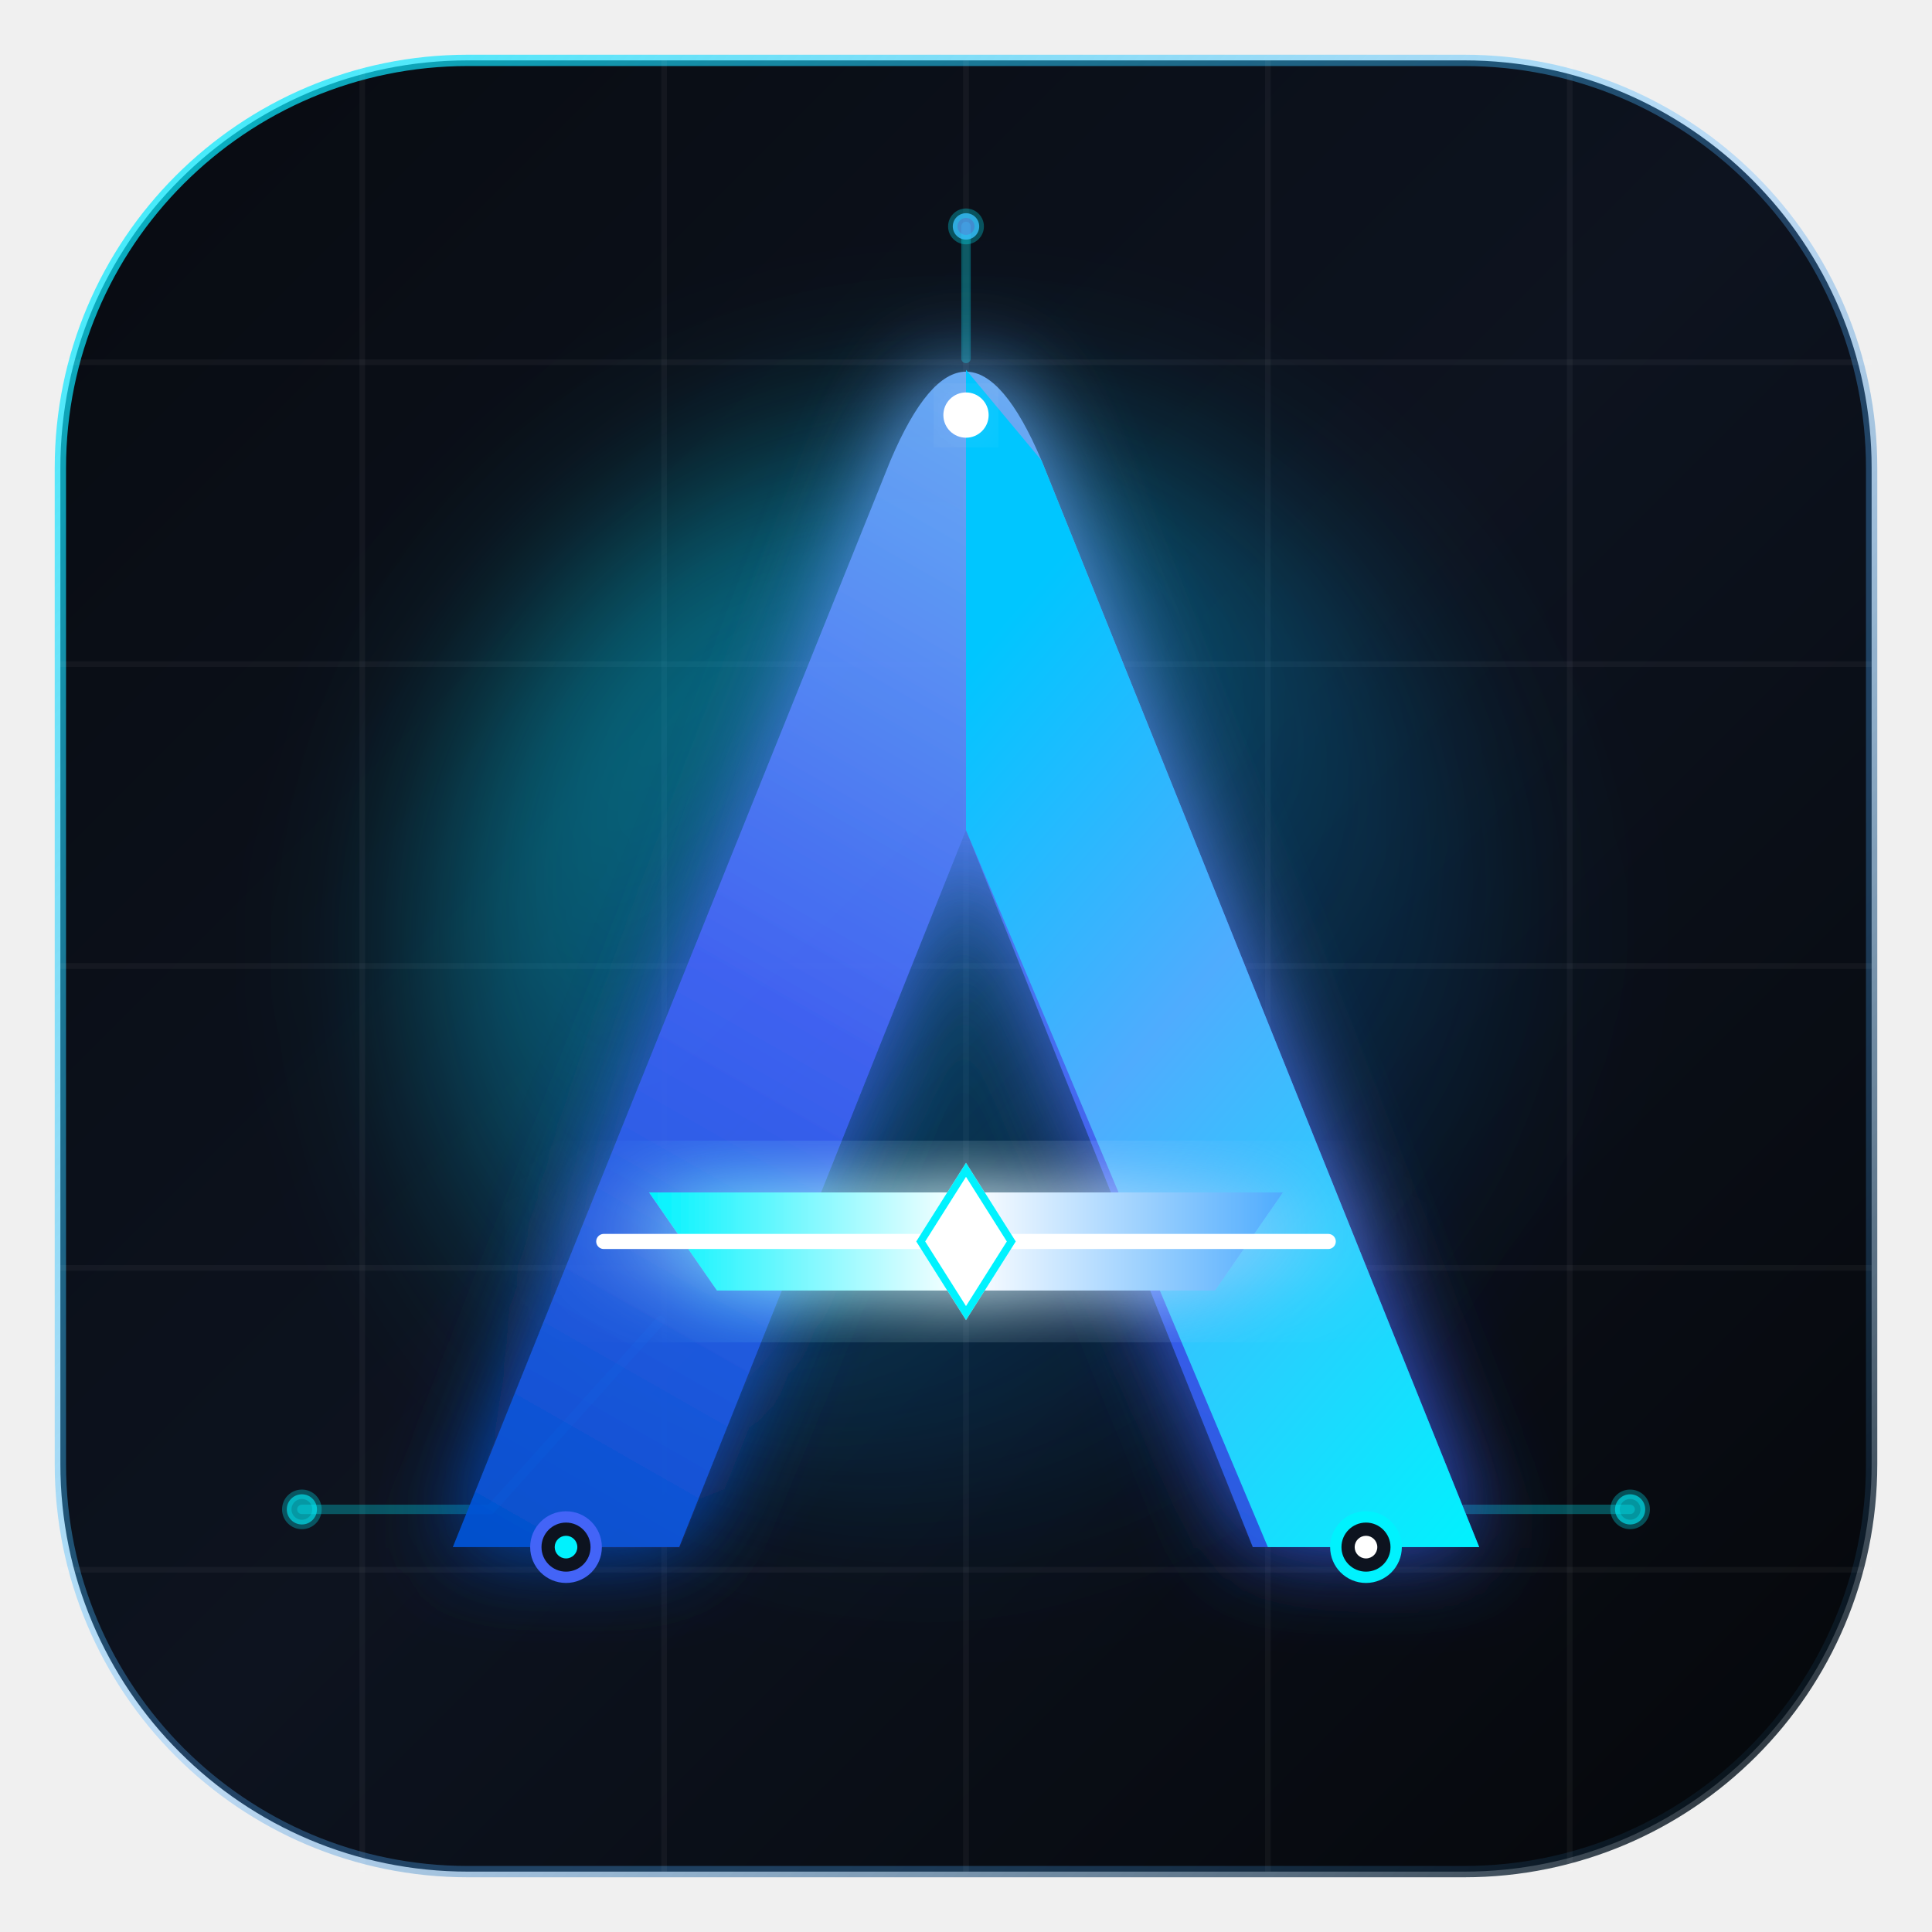
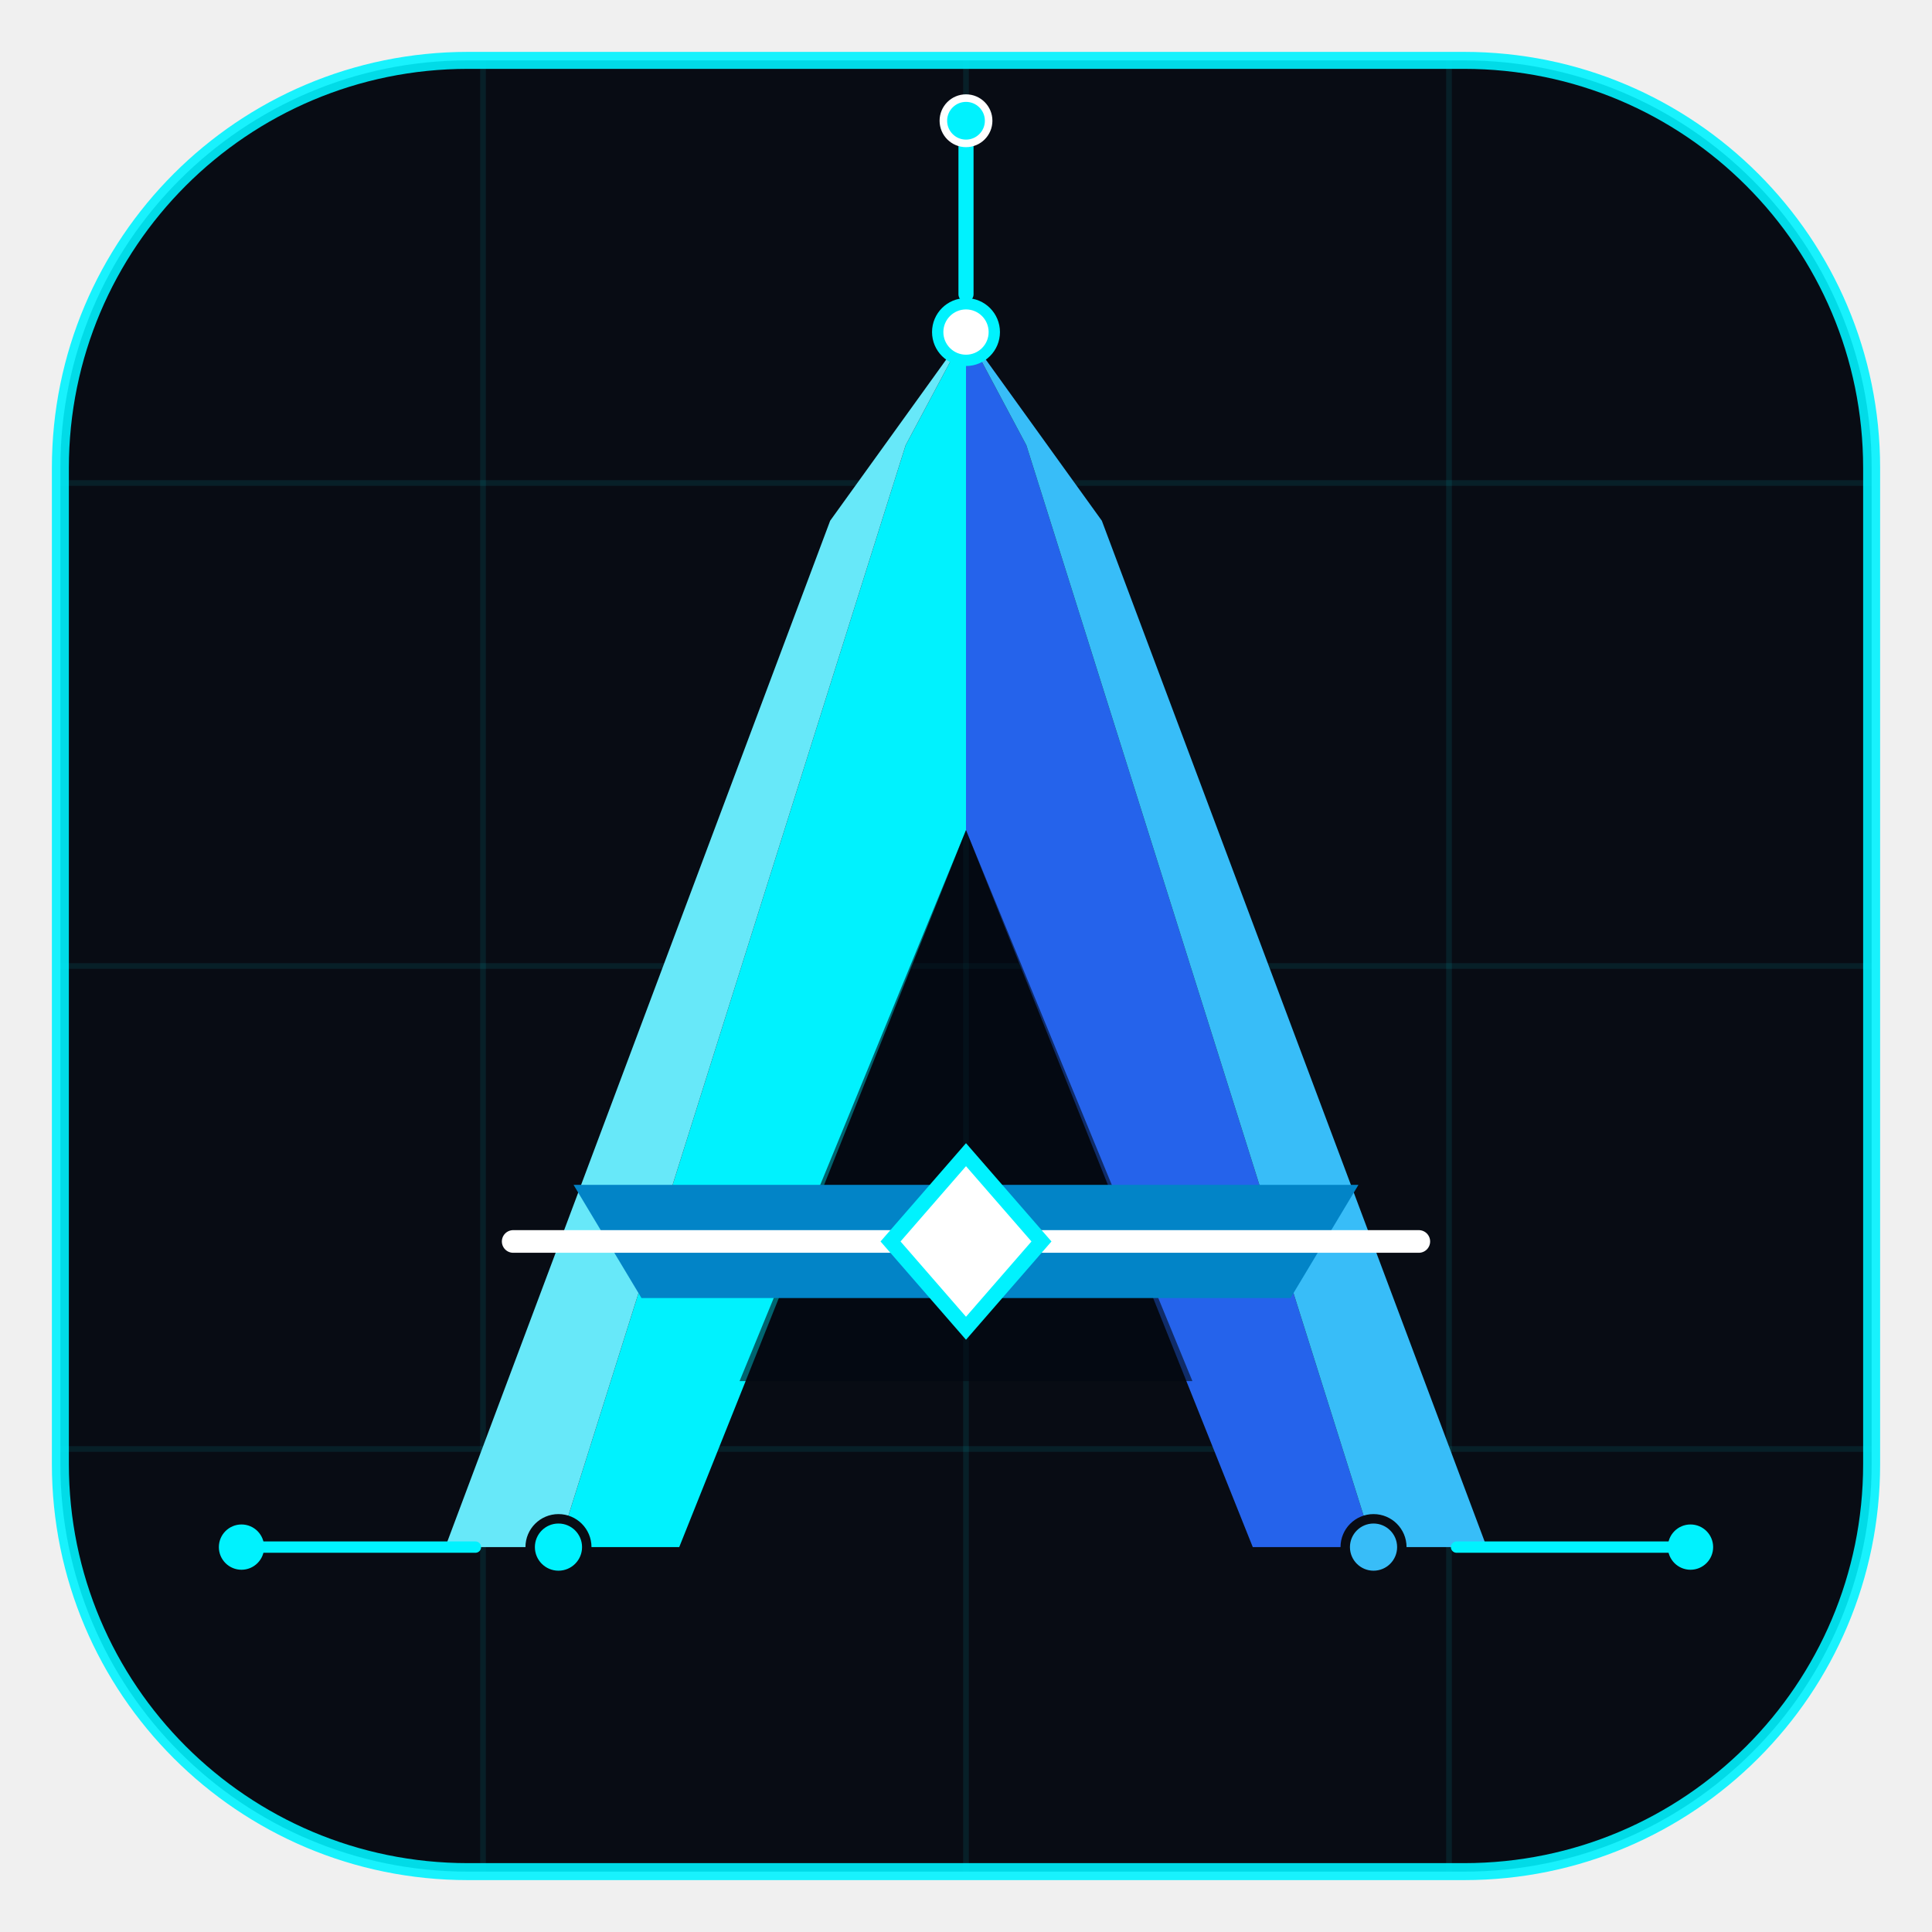
- <svg xmlns="http://www.w3.org/2000/svg" viewBox="0 0 512 512" width="100%" height="100%">
-   <defs>
-     <linearGradient id="bgGrad" x1="0%" y1="0%" x2="100%" y2="100%">
-       <stop offset="0%" stop-color="#080b11" />
-       <stop offset="50%" stop-color="#0d131f" />
-       <stop offset="100%" stop-color="#05070a" />
-     </linearGradient>
-     <linearGradient id="borderGrad" x1="0%" y1="0%" x2="100%" y2="100%">
-       <stop offset="0%" stop-color="#00f2fe" stop-opacity="0.8" />
-       <stop offset="50%" stop-color="#4facfe" stop-opacity="0.3" />
-       <stop offset="100%" stop-color="#000" stop-opacity="0.9" />
-     </linearGradient>
-     <linearGradient id="leftLegGrad" x1="0%" y1="100%" x2="50%" y2="0%">
-       <stop offset="0%" stop-color="#0052d4" />
-       <stop offset="50%" stop-color="#4364f7" />
-       <stop offset="100%" stop-color="#6fb1fc" />
-     </linearGradient>
-     <linearGradient id="rightLegGrad" x1="100%" y1="100%" x2="50%" y2="0%">
-       <stop offset="0%" stop-color="#00f2fe" />
-       <stop offset="60%" stop-color="#4facfe" />
-       <stop offset="100%" stop-color="#00c6ff" />
-     </linearGradient>
-     <linearGradient id="crossbarGrad" x1="0%" y1="0%" x2="100%" y2="0%">
-       <stop offset="0%" stop-color="#00f2fe" />
-       <stop offset="50%" stop-color="#ffffff" />
-       <stop offset="100%" stop-color="#4facfe" />
-     </linearGradient>
-     <linearGradient id="accentGlow" x1="0%" y1="0%" x2="100%" y2="100%">
-       <stop offset="0%" stop-color="#00f2fe" stop-opacity="0.6" />
-       <stop offset="100%" stop-color="#0052d4" stop-opacity="0" />
-     </linearGradient>
-     <filter id="coreGlow" x="-20%" y="-20%" width="140%" height="140%">
-       <feGaussianBlur stdDeviation="12" result="blur" />
-       <feComposite in="SourceGraphic" in2="blur" operator="over" />
-     </filter>
-     <filter id="softGlow" x="-30%" y="-30%" width="160%" height="160%">
-       <feGaussianBlur stdDeviation="24" result="blur" />
-     </filter>
-   </defs>
-   <rect x="16" y="16" width="480" height="480" rx="108" fill="url(#bgGrad)" stroke="url(#borderGrad)" stroke-width="3" />
-   <g stroke="#ffffff" stroke-opacity="0.04" stroke-width="1.5">
-     <line x1="96" y1="16" x2="96" y2="496" />
-     <line x1="176" y1="16" x2="176" y2="496" />
+ <svg xmlns="http://www.w3.org/2000/svg" viewBox="0 0 512 512" width="512" height="512">
+   <rect x="16" y="16" width="480" height="480" rx="108" fill="#080c14" stroke="#00f2fe" stroke-width="4.5" stroke-opacity="0.9" />
+   <g stroke="#00f2fe" stroke-opacity="0.09" stroke-width="1.5">
+     <line x1="128" y1="16" x2="128" y2="496" />
    <line x1="256" y1="16" x2="256" y2="496" />
-     <line x1="336" y1="16" x2="336" y2="496" />
-     <line x1="416" y1="16" x2="416" y2="496" />
-     <line x1="16" y1="96" x2="496" y2="96" />
-     <line x1="16" y1="176" x2="496" y2="176" />
+     <line x1="384" y1="16" x2="384" y2="496" />
+     <line x1="16" y1="128" x2="496" y2="128" />
    <line x1="16" y1="256" x2="496" y2="256" />
-     <line x1="16" y1="336" x2="496" y2="336" />
-     <line x1="16" y1="416" x2="496" y2="416" />
+     <line x1="16" y1="384" x2="496" y2="384" />
  </g>
-   <circle cx="256" cy="256" r="140" fill="url(#accentGlow)" filter="url(#softGlow)" />
-   <g stroke="#00f2fe" stroke-width="2.5" stroke-opacity="0.3" fill="none" stroke-linecap="round">
-     <path d="M 80 400 L 130 400 L 175 350" />
-     <circle cx="80" cy="400" r="4" fill="#00f2fe" fill-opacity="0.6" />
-     <path d="M 432 400 L 382 400 L 337 350" />
-     <circle cx="432" cy="400" r="4" fill="#00f2fe" fill-opacity="0.6" />
-     <path d="M 256 60 L 256 95" />
-     <circle cx="256" cy="60" r="3.5" fill="#4facfe" fill-opacity="0.8" />
+   <polygon points="256,88 256,220 180,410 148,410 240,118" fill="#00f2fe" />
+   <polygon points="240,118 148,410 118,410 220,138 256,88" fill="#67e8f9" />
+   <polygon points="256,88 272,118 364,410 332,410 256,220" fill="#2563eb" />
+   <polygon points="272,118 256,88 292,138 394,410 364,410" fill="#38bdf8" />
+   <polygon points="256,220 196,366 316,366" fill="#030712" fill-opacity="0.6" />
+   <polygon points="152,314 360,314 342,344 170,344" fill="#0284c7" />
+   <line x1="136" y1="329" x2="376" y2="329" stroke="#ffffff" stroke-width="6" stroke-linecap="round" />
+   <polygon points="256,306 276,329 256,352 236,329" fill="#ffffff" stroke="#00f2fe" stroke-width="4" />
+   <line x1="256" y1="32" x2="256" y2="78" stroke="#00f2fe" stroke-width="4" stroke-linecap="round" />
+   <circle cx="256" cy="32" r="6" fill="#00f2fe" stroke="#ffffff" stroke-width="2" />
+   <circle cx="256" cy="88" r="7.5" fill="#ffffff" stroke="#00f2fe" stroke-width="3" />
+   <circle cx="148" cy="410" r="7.5" fill="#00f2fe" stroke="#080c14" stroke-width="2.5" />
+   <circle cx="364" cy="410" r="7.5" fill="#38bdf8" stroke="#080c14" stroke-width="2.5" />
+   <g stroke="#00f2fe" stroke-width="3" stroke-linecap="round" fill="none">
+     <path d="M 64 410 L 126 410" />
+     <circle cx="64" cy="410" r="4.5" fill="#00f2fe" />
+     <path d="M 386 410 L 448 410" />
+     <circle cx="448" cy="410" r="4.5" fill="#00f2fe" />
  </g>
-   <path d="M 120 410 L 236 122 Q 256 75 276 122 L 392 410 L 332 410 L 256 220 L 180 410 Z" fill="url(#leftLegGrad)" opacity="0.95" filter="url(#coreGlow)" />
-   <path d="M 256 98 L 276 122 L 392 410 L 336 410 L 256 220 Z" fill="url(#rightLegGrad)" />
-   <g filter="url(#coreGlow)">
-     <polygon points="172,316 340,316 322,342 190,342" fill="url(#crossbarGrad)" />
-     <line x1="160" y1="329" x2="352" y2="329" stroke="#ffffff" stroke-width="4" stroke-linecap="round" />
-     <polygon points="256,310 268,329 256,348 244,329" fill="#ffffff" stroke="#00f2fe" stroke-width="2" />
-   </g>
-   <circle cx="150" cy="410" r="8" fill="#0d131f" stroke="#4364f7" stroke-width="3" />
-   <circle cx="150" cy="410" r="3" fill="#00f2fe" />
-   <circle cx="362" cy="410" r="8" fill="#0d131f" stroke="#00f2fe" stroke-width="3" />
-   <circle cx="362" cy="410" r="3" fill="#ffffff" />
-   <circle cx="256" cy="110" r="6" fill="#ffffff" filter="url(#coreGlow)" />
</svg>
